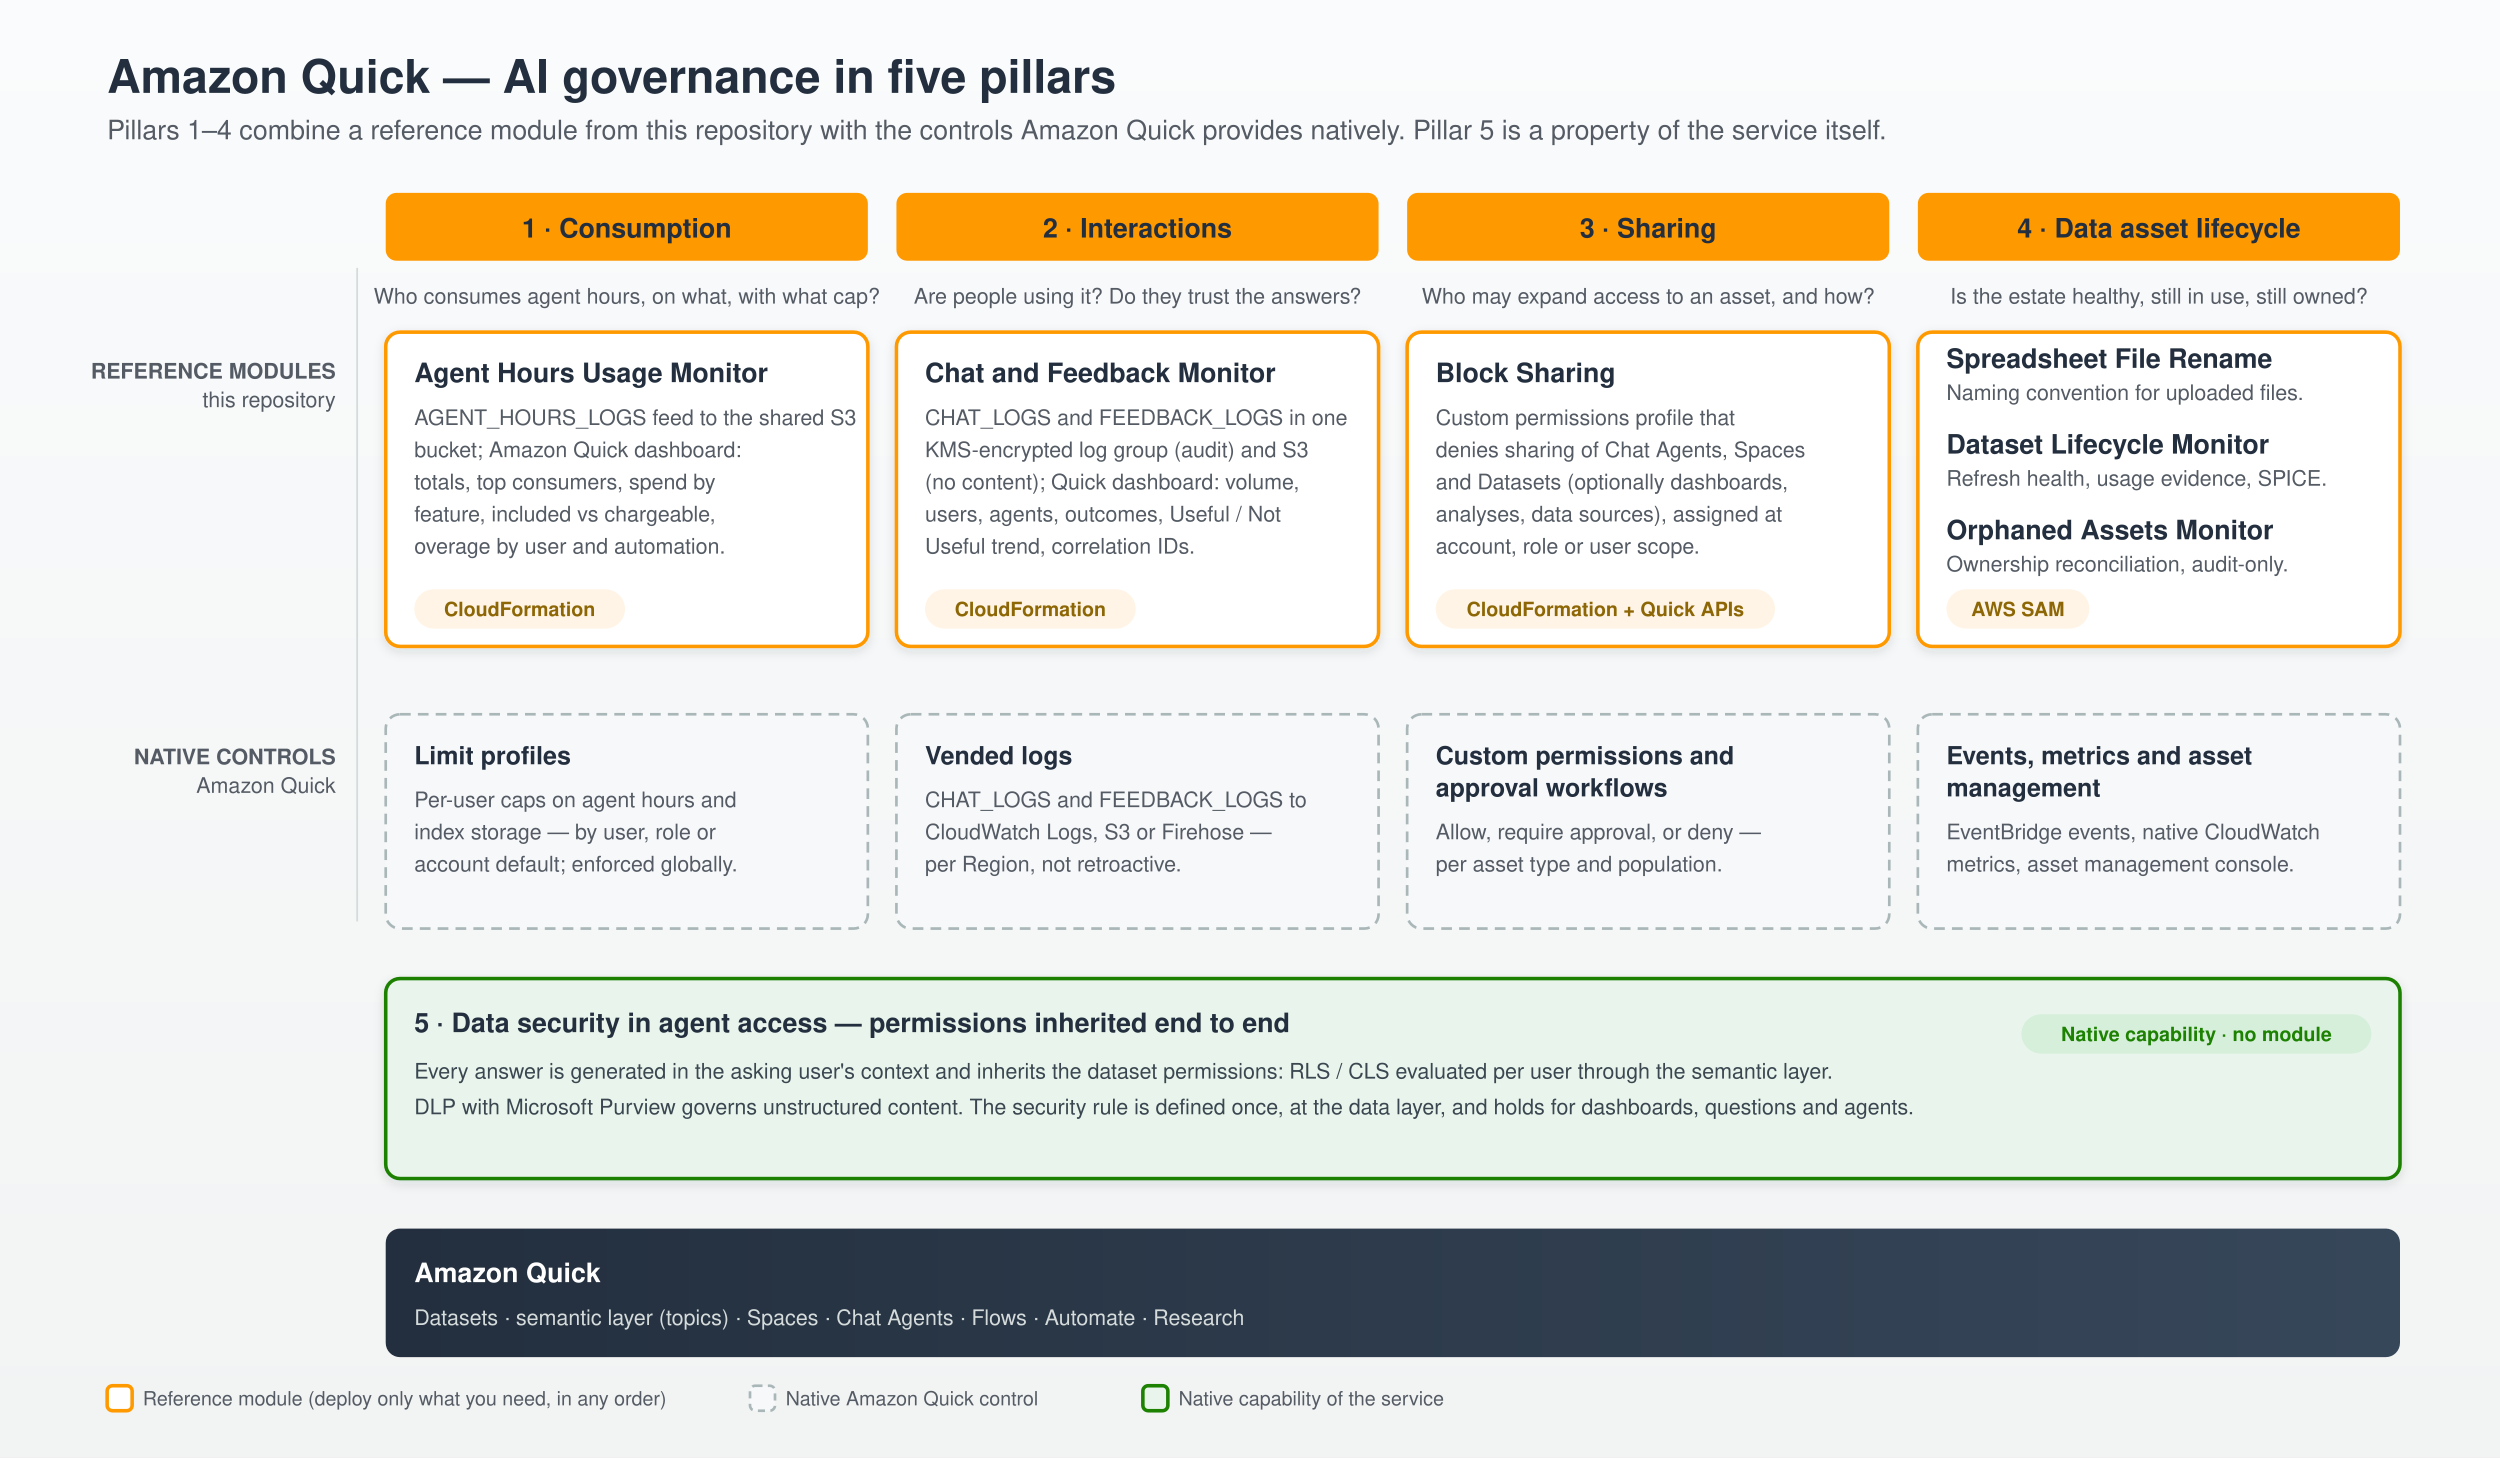
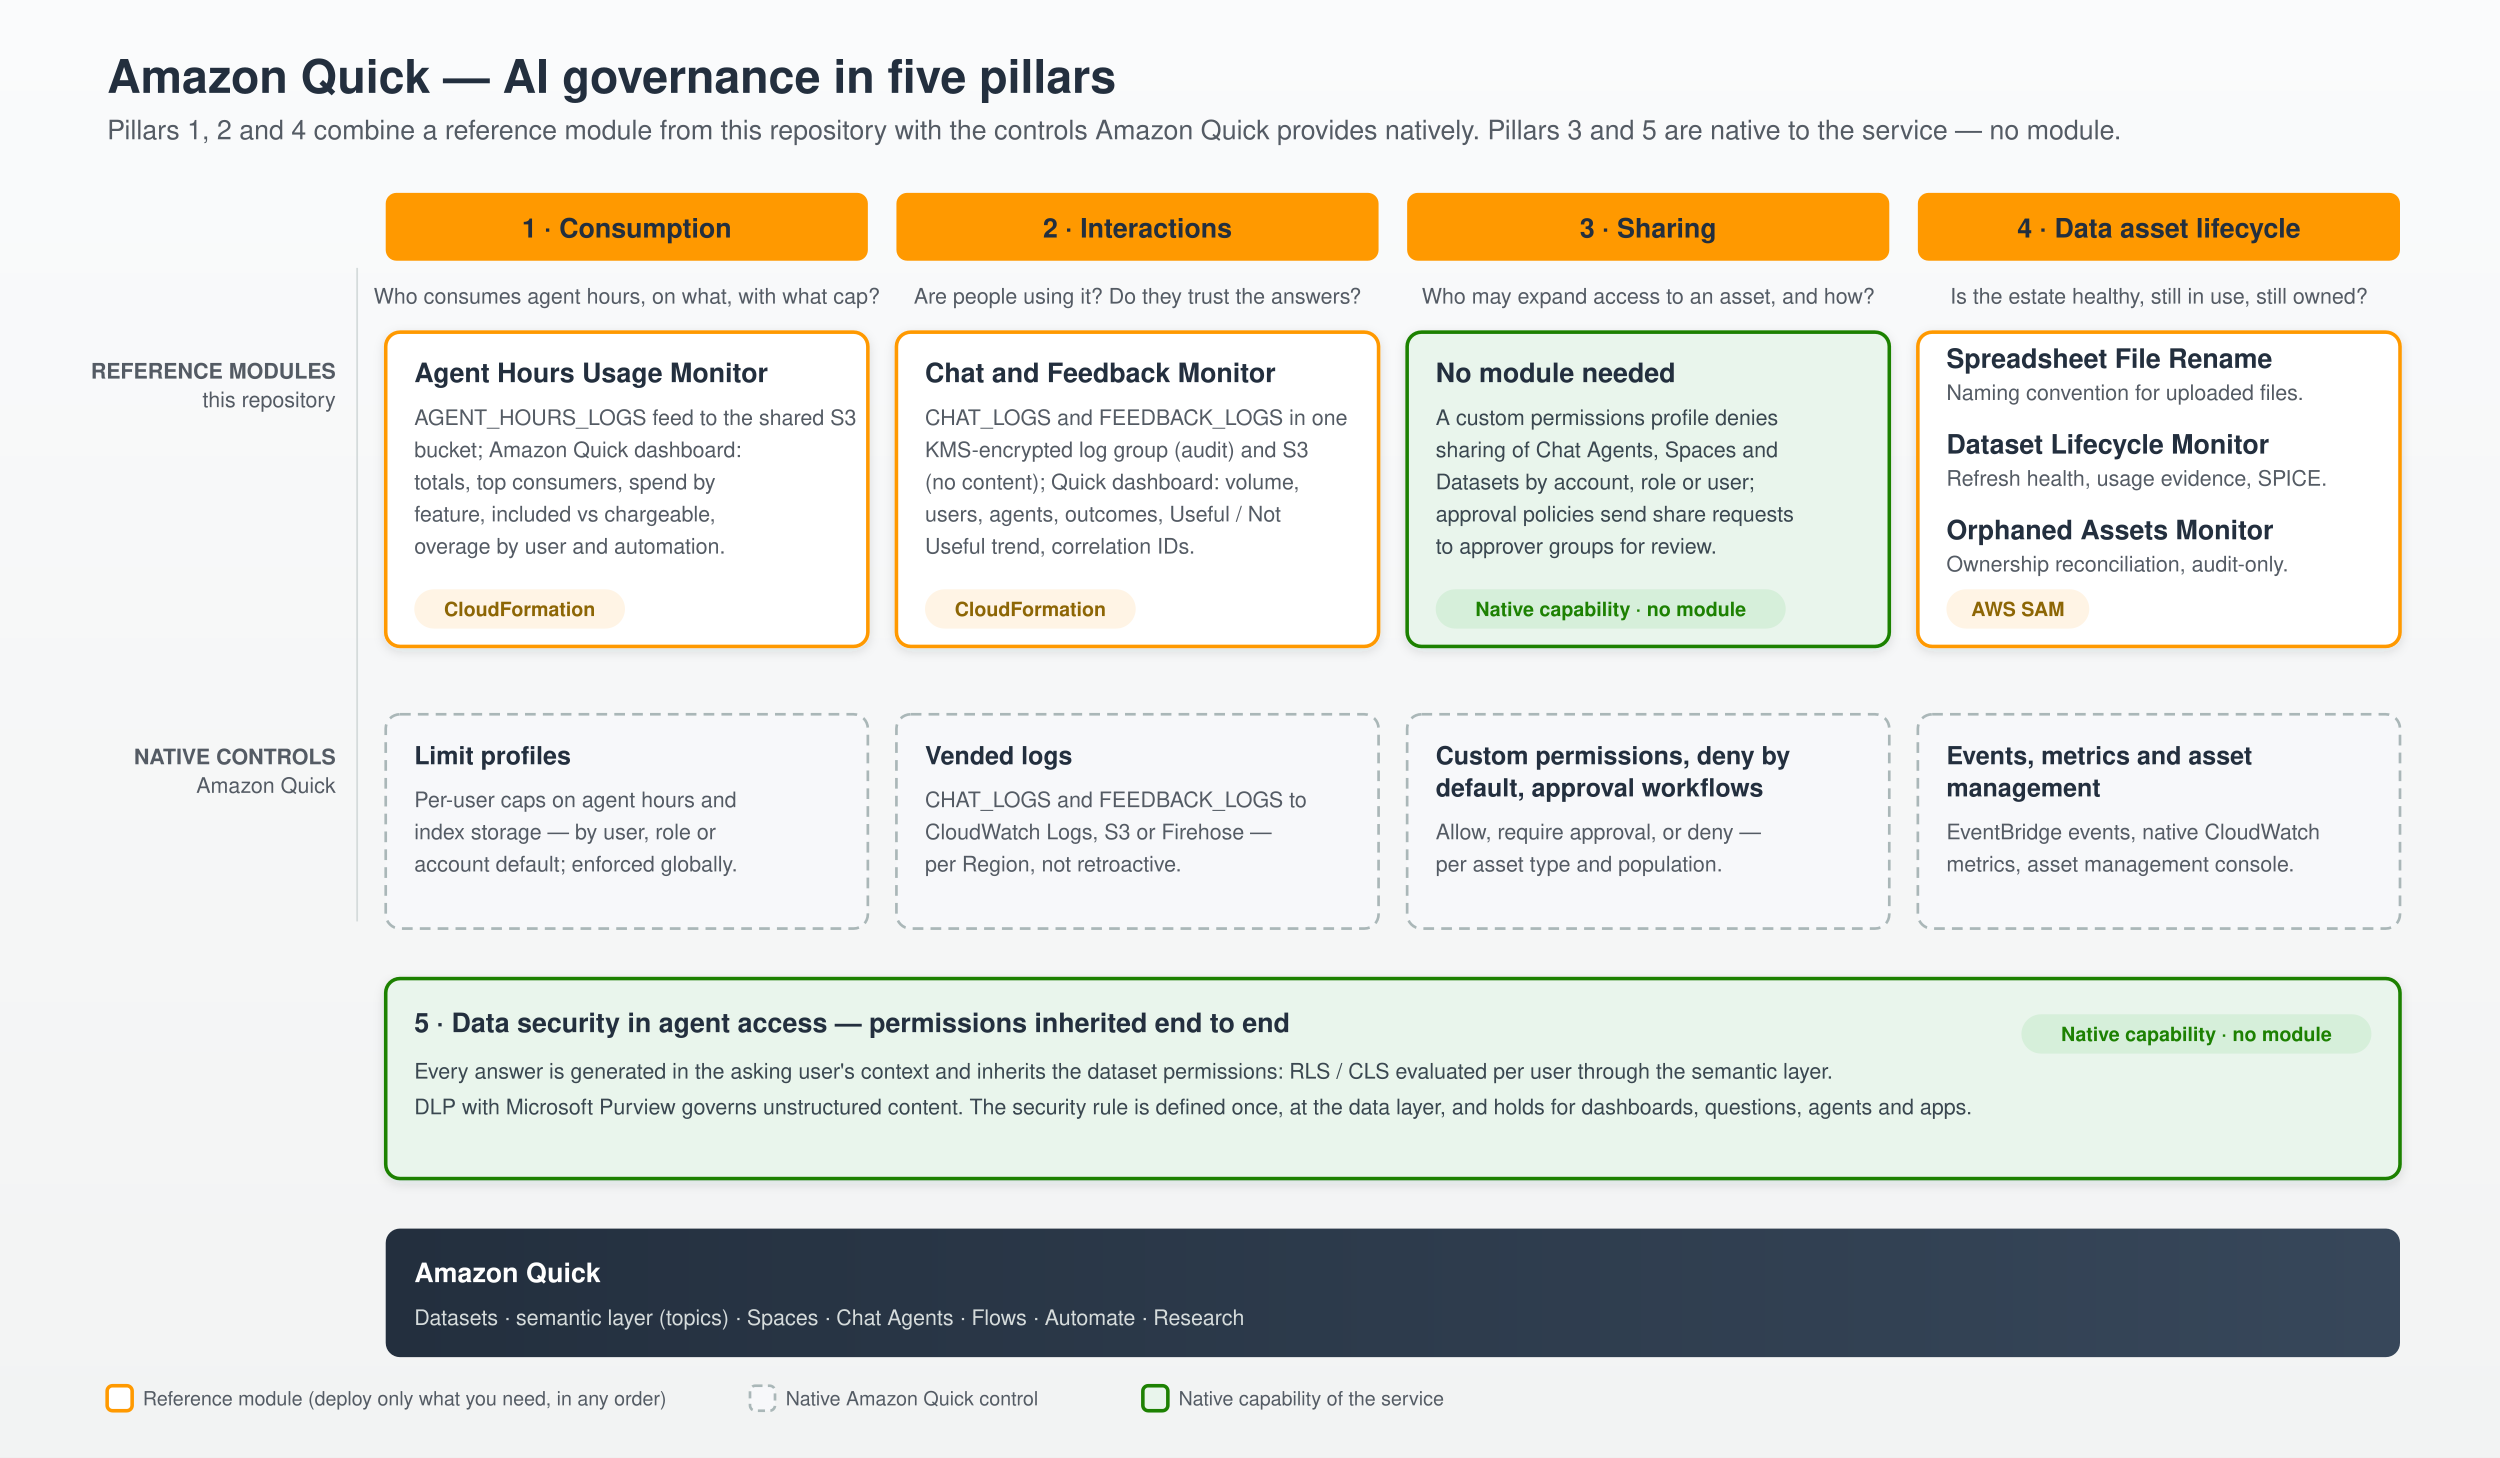
<svg xmlns="http://www.w3.org/2000/svg" width="1400" height="816" viewBox="0 0 1400 816" font-family="-apple-system, BlinkMacSystemFont, 'Segoe UI', Helvetica, Arial, sans-serif">
  <defs>
    <linearGradient id="bg" x1="0" y1="0" x2="0" y2="1">
      <stop offset="0" stop-color="#FAFBFC" />
      <stop offset="1" stop-color="#F2F3F3" />
    </linearGradient>
    <linearGradient id="quick" x1="0" y1="0" x2="1" y2="0">
      <stop offset="0" stop-color="#232F3E" />
      <stop offset="1" stop-color="#37475A" />
    </linearGradient>
    <filter id="shadow" x="-4%" y="-4%" width="108%" height="112%">
      <feDropShadow dx="0" dy="2" stdDeviation="3" flood-color="#232F3E" flood-opacity="0.12" />
    </filter>
  </defs>
  <rect width="1400" height="816" fill="url(#bg)" />
  <text x="60" y="52" font-size="26" font-weight="700" fill="#232F3E">Amazon Quick — AI governance in five pillars</text>
-   <text x="60" y="78" font-size="15" fill="#545B64">Pillars 1–4 combine a reference module from this repository with the controls Amazon Quick provides natively. Pillar 5 is a property of the service itself.</text>
+   <text x="60" y="78" font-size="15" fill="#545B64">Pillars 1, 2 and 4 combine a reference module from this repository with the controls Amazon Quick provides natively. Pillars 3 and 5 are native to the service — no module.</text>
  <g font-size="12" font-weight="600" fill="#545B64" text-anchor="end">
    <text x="188" y="212">REFERENCE MODULES</text>
    <text x="188" y="228" font-weight="400">this repository</text>
    <text x="188" y="428">NATIVE CONTROLS</text>
    <text x="188" y="444" font-weight="400">Amazon Quick</text>
  </g>
  <line x1="200" y1="150" x2="200" y2="516" stroke="#D5DBDB" stroke-width="1" />
  <g>
    <rect x="216" y="108" width="270" height="38" rx="6" fill="#FF9900" />
    <text x="351" y="133" font-size="15" font-weight="700" fill="#232F3E" text-anchor="middle">1 · Consumption</text>
    <text x="351" y="170" font-size="12" fill="#545B64" text-anchor="middle">Who consumes agent hours, on what, with what cap?</text>
    <rect x="216" y="186" width="270" height="176" rx="8" fill="#FFFFFF" stroke="#FF9900" stroke-width="2" filter="url(#shadow)" />
    <text x="232" y="214" font-size="15" font-weight="700" fill="#232F3E">Agent Hours Usage Monitor</text>
    <text x="232" y="238" font-size="12" fill="#545B64">AGENT_HOURS_LOGS feed to the shared S3</text>
    <text x="232" y="256" font-size="12" fill="#545B64">bucket; Amazon Quick dashboard:</text>
    <text x="232" y="274" font-size="12" fill="#545B64">totals, top consumers, spend by</text>
    <text x="232" y="292" font-size="12" fill="#545B64">feature, included vs chargeable,</text>
    <text x="232" y="310" font-size="12" fill="#545B64">overage by user and automation.</text>
    <rect x="232" y="330" width="118" height="22" rx="11" fill="#FFF4E5" />
    <text x="291" y="345" font-size="11" font-weight="600" fill="#8D6605" text-anchor="middle">CloudFormation</text>
    <rect x="216" y="400" width="270" height="120" rx="8" fill="#F7F8FA" stroke="#AAB7B8" stroke-width="1.5" stroke-dasharray="6 4" />
    <text x="232" y="428" font-size="14" font-weight="700" fill="#232F3E">Limit profiles</text>
    <text x="232" y="452" font-size="12" fill="#545B64">Per-user caps on agent hours and</text>
    <text x="232" y="470" font-size="12" fill="#545B64">index storage — by user, role or</text>
    <text x="232" y="488" font-size="12" fill="#545B64">account default; enforced globally.</text>
  </g>
  <g>
    <rect x="502" y="108" width="270" height="38" rx="6" fill="#FF9900" />
    <text x="637" y="133" font-size="15" font-weight="700" fill="#232F3E" text-anchor="middle">2 · Interactions</text>
    <text x="637" y="170" font-size="12" fill="#545B64" text-anchor="middle">Are people using it? Do they trust the answers?</text>
    <rect x="502" y="186" width="270" height="176" rx="8" fill="#FFFFFF" stroke="#FF9900" stroke-width="2" filter="url(#shadow)" />
    <text x="518" y="214" font-size="15" font-weight="700" fill="#232F3E">Chat and Feedback Monitor</text>
    <text x="518" y="238" font-size="12" fill="#545B64">CHAT_LOGS and FEEDBACK_LOGS in one</text>
    <text x="518" y="256" font-size="12" fill="#545B64">KMS-encrypted log group (audit) and S3</text>
    <text x="518" y="274" font-size="12" fill="#545B64">(no content); Quick dashboard: volume,</text>
    <text x="518" y="292" font-size="12" fill="#545B64">users, agents, outcomes, Useful / Not</text>
    <text x="518" y="310" font-size="12" fill="#545B64">Useful trend, correlation IDs.</text>
    <rect x="518" y="330" width="118" height="22" rx="11" fill="#FFF4E5" />
    <text x="577" y="345" font-size="11" font-weight="600" fill="#8D6605" text-anchor="middle">CloudFormation</text>
    <rect x="502" y="400" width="270" height="120" rx="8" fill="#F7F8FA" stroke="#AAB7B8" stroke-width="1.5" stroke-dasharray="6 4" />
    <text x="518" y="428" font-size="14" font-weight="700" fill="#232F3E">Vended logs</text>
    <text x="518" y="452" font-size="12" fill="#545B64">CHAT_LOGS and FEEDBACK_LOGS to</text>
    <text x="518" y="470" font-size="12" fill="#545B64">CloudWatch Logs, S3 or Firehose —</text>
    <text x="518" y="488" font-size="12" fill="#545B64">per Region, not retroactive.</text>
  </g>
  <g>
    <rect x="788" y="108" width="270" height="38" rx="6" fill="#FF9900" />
    <text x="923" y="133" font-size="15" font-weight="700" fill="#232F3E" text-anchor="middle">3 · Sharing</text>
    <text x="923" y="170" font-size="12" fill="#545B64" text-anchor="middle">Who may expand access to an asset, and how?</text>
-     <rect x="788" y="186" width="270" height="176" rx="8" fill="#FFFFFF" stroke="#FF9900" stroke-width="2" filter="url(#shadow)" />
-     <text x="804" y="214" font-size="15" font-weight="700" fill="#232F3E">Block Sharing</text>
-     <text x="804" y="238" font-size="12" fill="#545B64">Custom permissions profile that</text>
-     <text x="804" y="256" font-size="12" fill="#545B64">denies sharing of Chat Agents, Spaces</text>
-     <text x="804" y="274" font-size="12" fill="#545B64">and Datasets (optionally dashboards,</text>
-     <text x="804" y="292" font-size="12" fill="#545B64">analyses, data sources), assigned at</text>
-     <text x="804" y="310" font-size="12" fill="#545B64">account, role or user scope.</text>
-     <rect x="804" y="330" width="190" height="22" rx="11" fill="#FFF4E5" />
-     <text x="899" y="345" font-size="11" font-weight="600" fill="#8D6605" text-anchor="middle">CloudFormation + Quick APIs</text>
+     <rect x="788" y="186" width="270" height="176" rx="8" fill="#E9F5EC" stroke="#1D8102" stroke-width="2" filter="url(#shadow)" />
+     <text x="804" y="214" font-size="15" font-weight="700" fill="#232F3E">No module needed</text>
+     <text x="804" y="238" font-size="12" fill="#3A4750">A custom permissions profile denies</text>
+     <text x="804" y="256" font-size="12" fill="#3A4750">sharing of Chat Agents, Spaces and</text>
+     <text x="804" y="274" font-size="12" fill="#3A4750">Datasets by account, role or user;</text>
+     <text x="804" y="292" font-size="12" fill="#3A4750">approval policies send share requests</text>
+     <text x="804" y="310" font-size="12" fill="#3A4750">to approver groups for review.</text>
+     <rect x="804" y="330" width="196" height="22" rx="11" fill="#D6EFDA" />
+     <text x="902" y="345" font-size="11" font-weight="600" fill="#1D8102" text-anchor="middle">Native capability · no module</text>
    <rect x="788" y="400" width="270" height="120" rx="8" fill="#F7F8FA" stroke="#AAB7B8" stroke-width="1.5" stroke-dasharray="6 4" />
-     <text x="804" y="428" font-size="14" font-weight="700" fill="#232F3E">Custom permissions and</text>
-     <text x="804" y="446" font-size="14" font-weight="700" fill="#232F3E">approval workflows</text>
+     <text x="804" y="428" font-size="14" font-weight="700" fill="#232F3E">Custom permissions, deny by</text>
+     <text x="804" y="446" font-size="14" font-weight="700" fill="#232F3E">default, approval workflows</text>
    <text x="804" y="470" font-size="12" fill="#545B64">Allow, require approval, or deny —</text>
    <text x="804" y="488" font-size="12" fill="#545B64">per asset type and population.</text>
  </g>
  <g>
    <rect x="1074" y="108" width="270" height="38" rx="6" fill="#FF9900" />
    <text x="1209" y="133" font-size="15" font-weight="700" fill="#232F3E" text-anchor="middle">4 · Data asset lifecycle</text>
    <text x="1209" y="170" font-size="12" fill="#545B64" text-anchor="middle">Is the estate healthy, still in use, still owned?</text>
    <rect x="1074" y="186" width="270" height="176" rx="8" fill="#FFFFFF" stroke="#FF9900" stroke-width="2" filter="url(#shadow)" />
    <text x="1090" y="206" font-size="15" font-weight="700" fill="#232F3E">Spreadsheet File Rename</text>
    <text x="1090" y="224" font-size="12" fill="#545B64">Naming convention for uploaded files.</text>
    <text x="1090" y="254" font-size="15" font-weight="700" fill="#232F3E">Dataset Lifecycle Monitor</text>
    <text x="1090" y="272" font-size="12" fill="#545B64">Refresh health, usage evidence, SPICE.</text>
    <text x="1090" y="302" font-size="15" font-weight="700" fill="#232F3E">Orphaned Assets Monitor</text>
    <text x="1090" y="320" font-size="12" fill="#545B64">Ownership reconciliation, audit-only.</text>
    <rect x="1090" y="330" width="80" height="22" rx="11" fill="#FFF4E5" />
    <text x="1130" y="345" font-size="11" font-weight="600" fill="#8D6605" text-anchor="middle">AWS SAM</text>
    <rect x="1074" y="400" width="270" height="120" rx="8" fill="#F7F8FA" stroke="#AAB7B8" stroke-width="1.5" stroke-dasharray="6 4" />
    <text x="1090" y="428" font-size="14" font-weight="700" fill="#232F3E">Events, metrics and asset</text>
    <text x="1090" y="446" font-size="14" font-weight="700" fill="#232F3E">management</text>
    <text x="1090" y="470" font-size="12" fill="#545B64">EventBridge events, native CloudWatch</text>
    <text x="1090" y="488" font-size="12" fill="#545B64">metrics, asset management console.</text>
  </g>
  <g>
    <rect x="216" y="548" width="1128" height="112" rx="8" fill="#E9F5EC" stroke="#1D8102" stroke-width="2" filter="url(#shadow)" />
    <text x="232" y="578" font-size="15" font-weight="700" fill="#232F3E">5 · Data security in agent access — permissions inherited end to end</text>
    <text x="232" y="604" font-size="12" fill="#3A4750">Every answer is generated in the asking user's context and inherits the dataset permissions: RLS / CLS evaluated per user through the semantic layer.</text>
-     <text x="232" y="624" font-size="12" fill="#3A4750">DLP with Microsoft Purview governs unstructured content. The security rule is defined once, at the data layer, and holds for dashboards, questions and agents.</text>
+     <text x="232" y="624" font-size="12" fill="#3A4750">DLP with Microsoft Purview governs unstructured content. The security rule is defined once, at the data layer, and holds for dashboards, questions, agents and apps.</text>
    <rect x="1132" y="568" width="196" height="22" rx="11" fill="#D6EFDA" />
    <text x="1230" y="583" font-size="11" font-weight="600" fill="#1D8102" text-anchor="middle">Native capability · no module</text>
  </g>
  <g>
    <rect x="216" y="688" width="1128" height="72" rx="8" fill="url(#quick)" />
    <text x="232" y="718" font-size="15" font-weight="700" fill="#FFFFFF">Amazon Quick</text>
    <text x="232" y="742" font-size="12" fill="#D5DBDB">Datasets · semantic layer (topics) · Spaces · Chat Agents · Flows · Automate · Research</text>
  </g>
  <g font-size="11" fill="#545B64">
    <rect x="60" y="776" width="14" height="14" rx="3" fill="#FFFFFF" stroke="#FF9900" stroke-width="2" />
    <text x="80" y="787">Reference module (deploy only what you need, in any order)</text>
    <rect x="420" y="776" width="14" height="14" rx="3" fill="#F7F8FA" stroke="#AAB7B8" stroke-width="1.5" stroke-dasharray="4 3" />
    <text x="440" y="787">Native Amazon Quick control</text>
    <rect x="640" y="776" width="14" height="14" rx="3" fill="#E9F5EC" stroke="#1D8102" stroke-width="2" />
    <text x="660" y="787">Native capability of the service</text>
  </g>
</svg>
